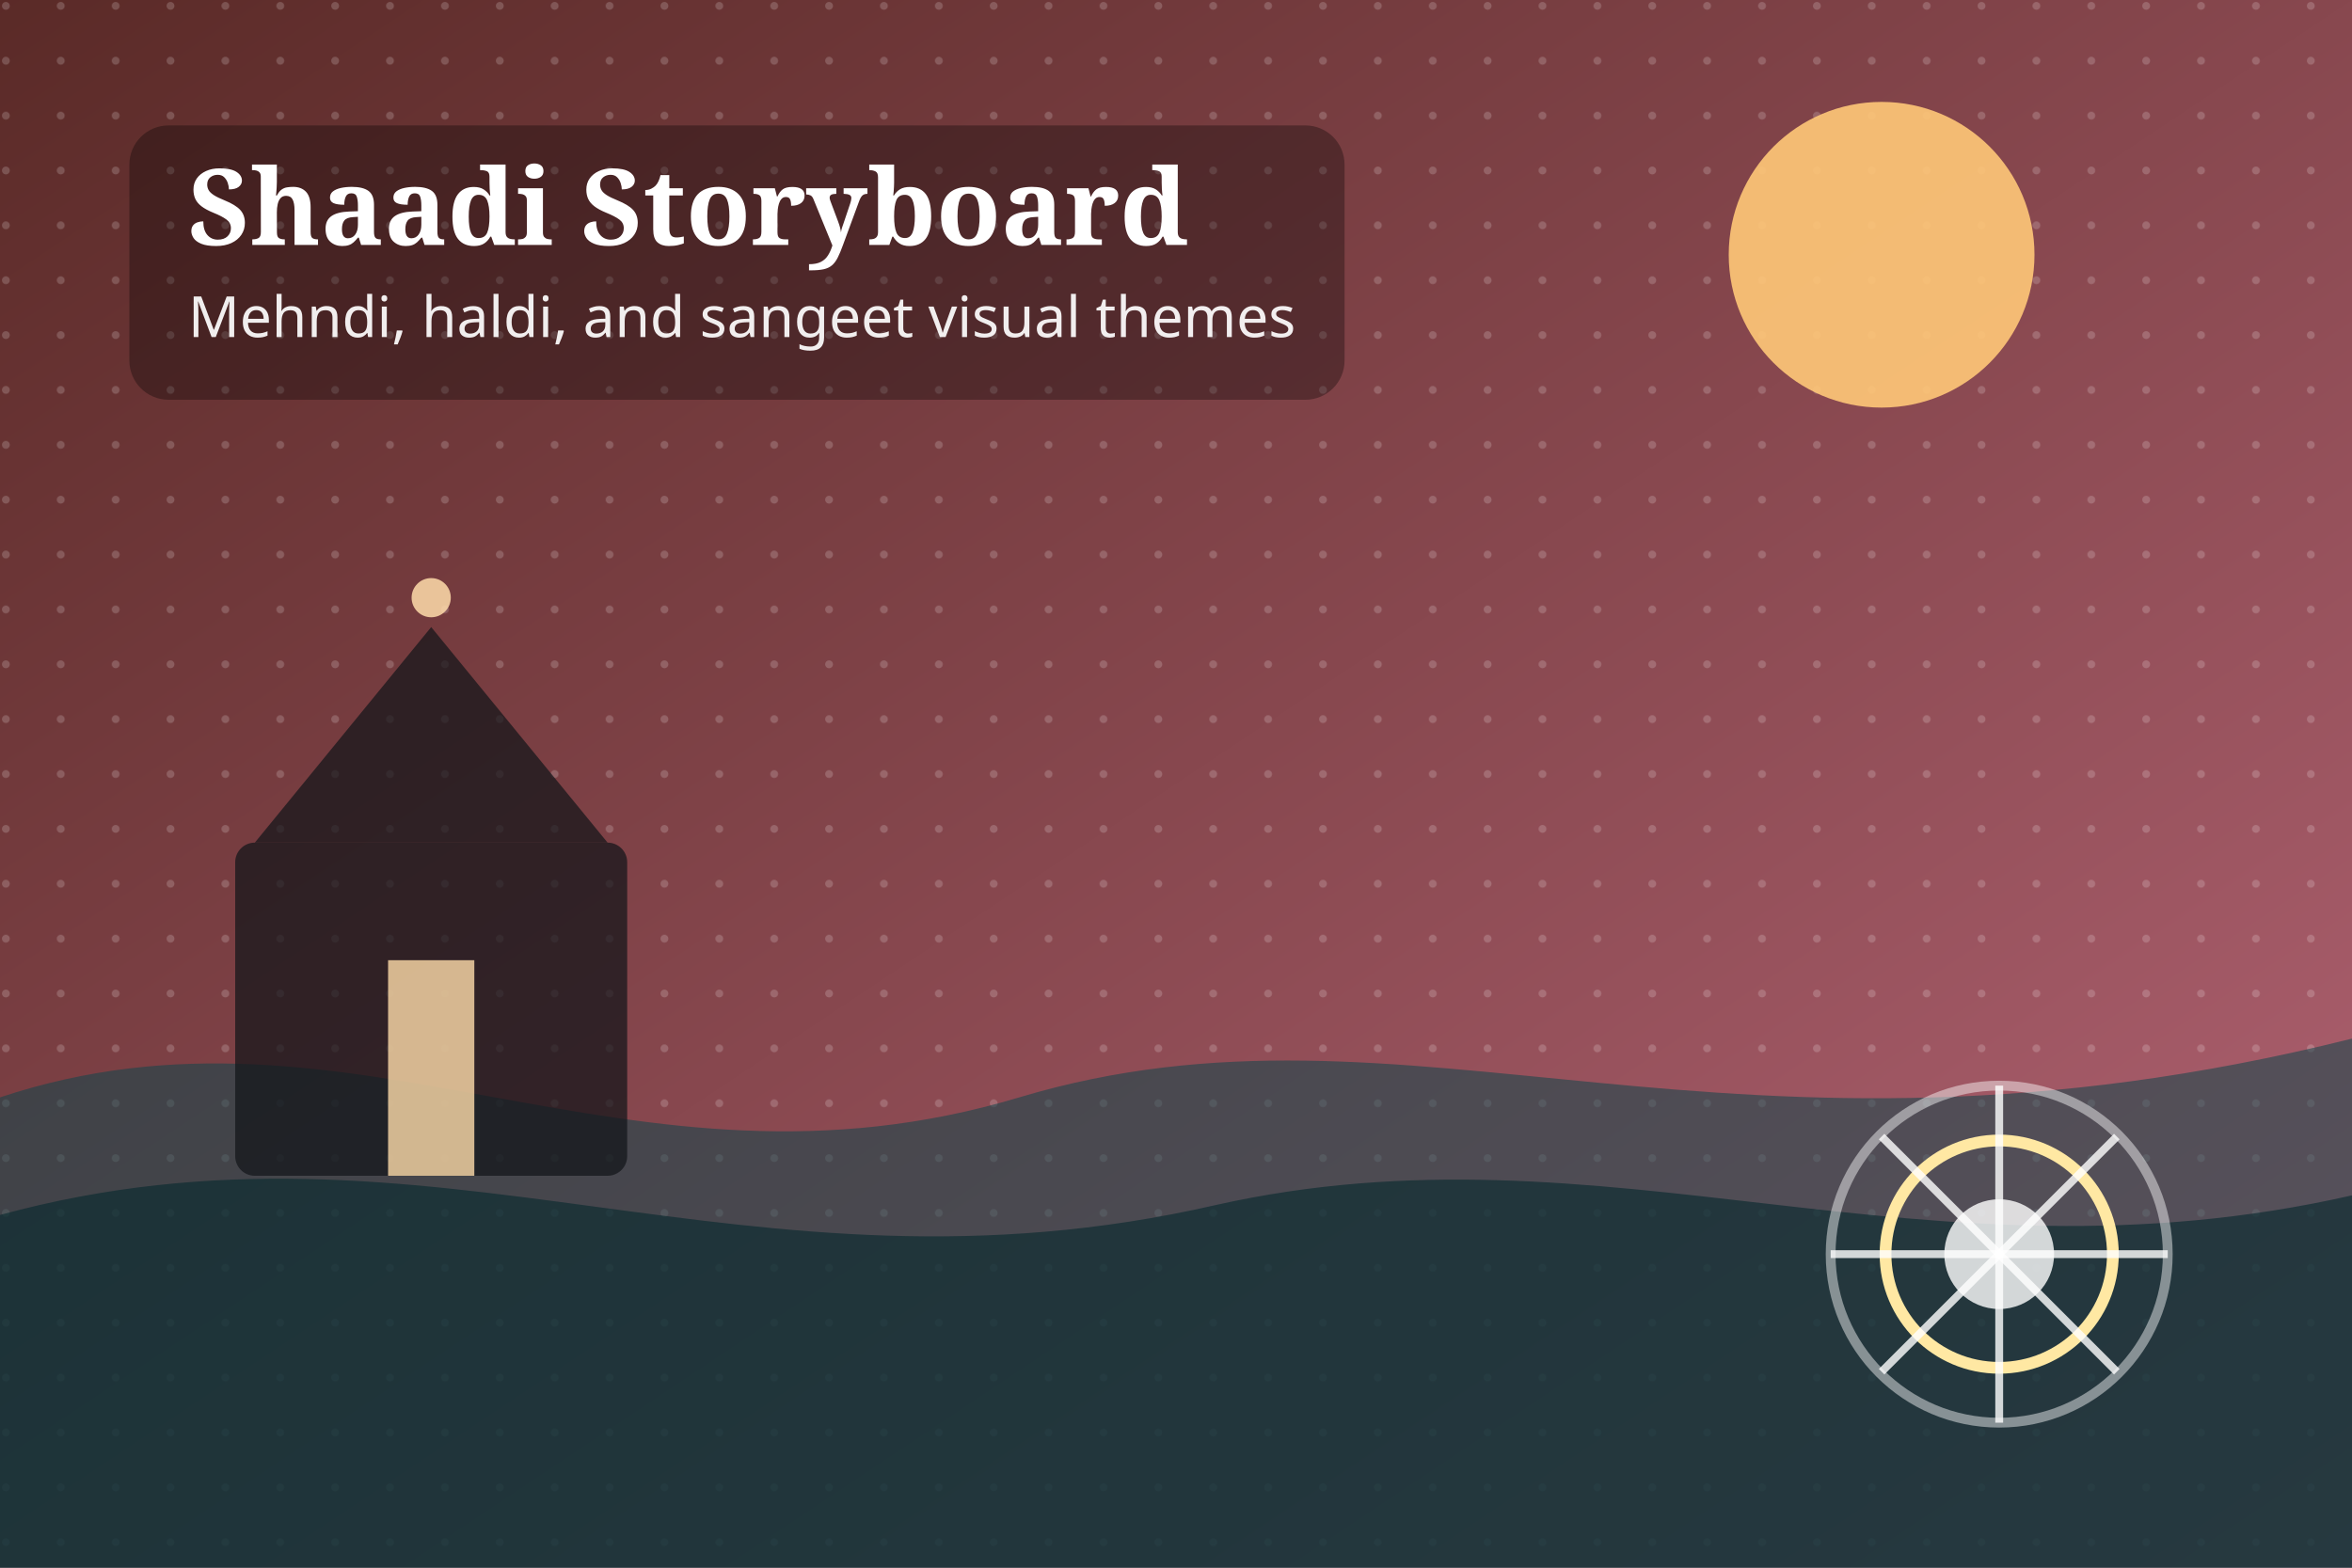
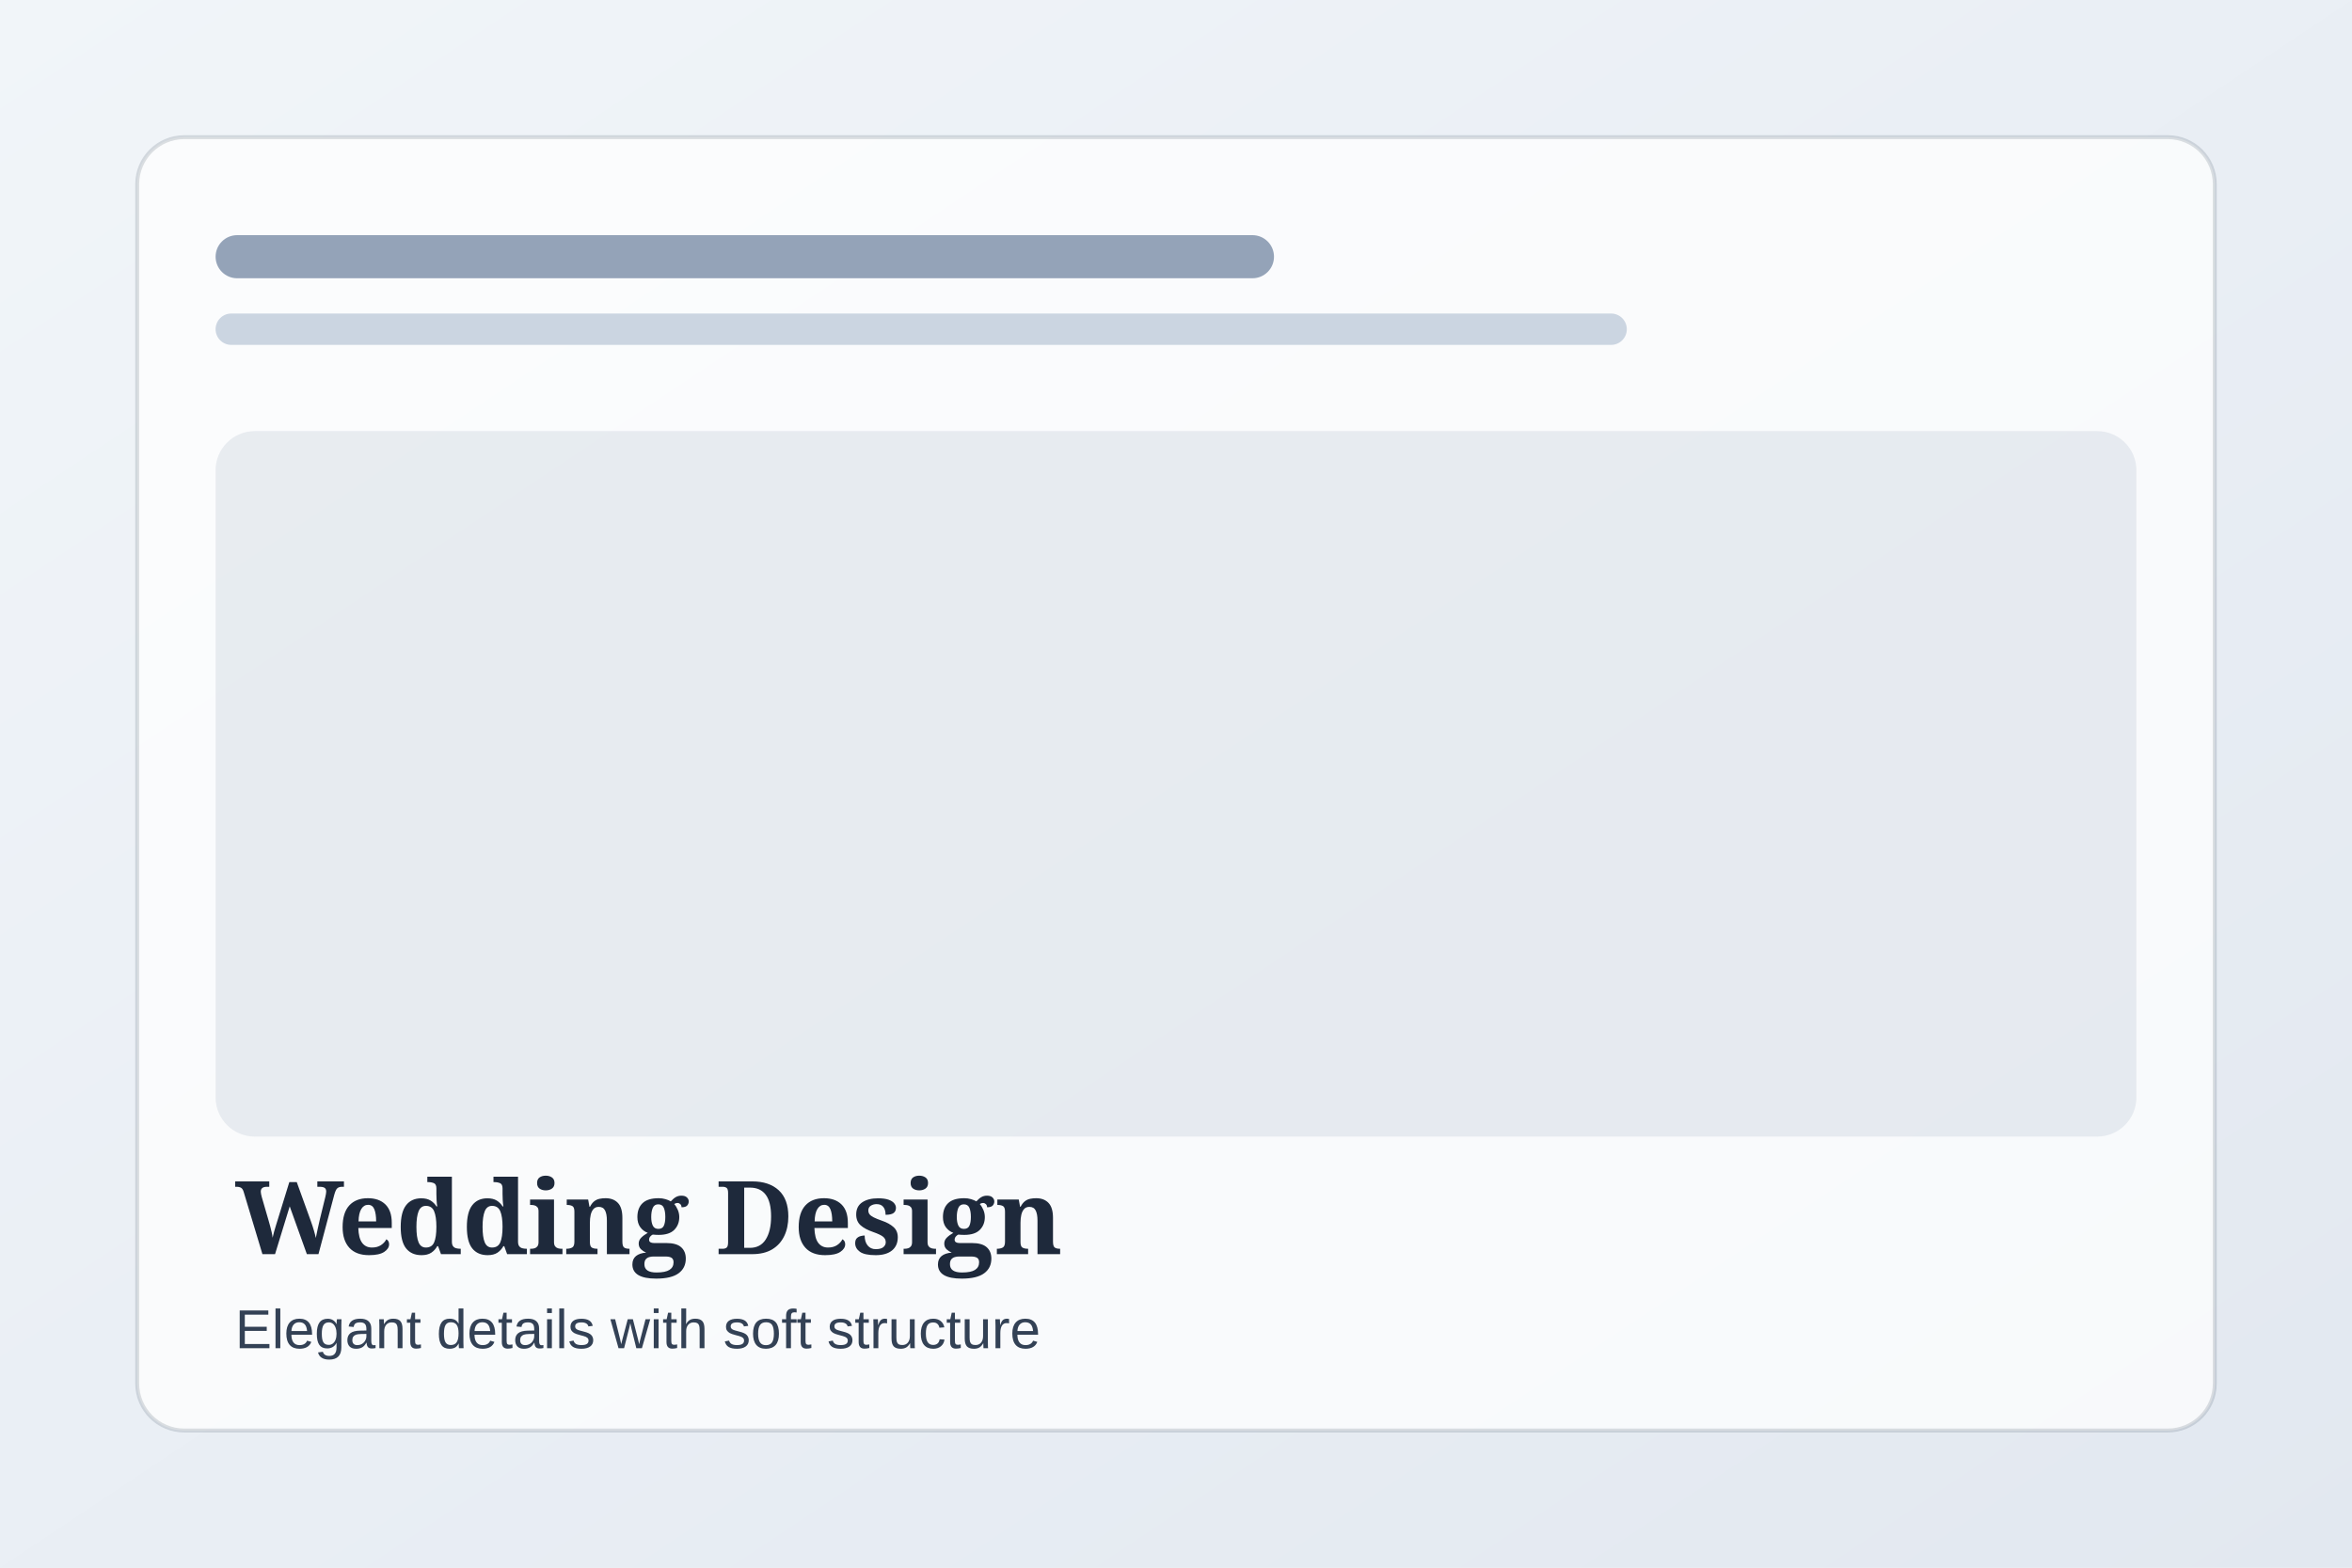
<svg xmlns="http://www.w3.org/2000/svg" viewBox="0 0 1200 800">
  <defs>
    <linearGradient id="bg" x1="0" y1="0" x2="1" y2="1">
-       <stop offset="0%" stop-color="#5a2a27" />
-       <stop offset="100%" stop-color="#b56576" />
+       <stop offset="0%" stop-color="#f1f5f9" />
+       <stop offset="100%" stop-color="#e2e8f0" />
    </linearGradient>
-     <pattern id="dots" width="28" height="28" patternUnits="userSpaceOnUse">
-       <circle cx="3" cy="3" r="2" fill="rgba(255,255,255,0.18)" />
-     </pattern>
  </defs>
  <rect width="1200" height="800" fill="url(#bg)" />
-   <rect width="1200" height="800" fill="url(#dots)" />
-   <circle cx="960" cy="130" r="78" fill="rgba(255,200,120,0.9)" />
-   <path d="M0 560 C180 500 320 620 520 560 C720 500 880 610 1200 530 L1200 800 L0 800 Z" fill="rgba(18,70,76,0.55)" />
-   <path d="M0 620 C220 560 380 670 620 615 C820 570 980 660 1200 610 L1200 800 L0 800 Z" fill="rgba(7,41,45,0.62)" />
-   <g fill="rgba(18,21,26,0.72)">
-     <rect x="120" y="430" width="200" height="170" rx="10" />
-     <polygon points="130,430 220,320 310,430" />
-     <rect x="198" y="490" width="44" height="110" fill="rgba(255,220,170,0.8)" />
-     <circle cx="220" cy="305" r="10" fill="rgba(255,220,170,0.85)" />
-   </g>
-   <g transform="translate(1020 640)">
-     <circle r="86" fill="none" stroke="rgba(255,255,255,0.45)" stroke-width="5" />
-     <circle r="58" fill="none" stroke="#ffe8a3" stroke-width="6" />
-     <circle r="28" fill="rgba(255,255,255,0.8)" />
-     <g stroke="rgba(255,255,255,0.8)" stroke-width="4">
-       <line x1="-86" y1="0" x2="86" y2="0" />
-       <line x1="0" y1="-86" x2="0" y2="86" />
-       <line x1="-60" y1="-60" x2="60" y2="60" />
-       <line x1="-60" y1="60" x2="60" y2="-60" />
-     </g>
-   </g>
-   <rect x="66" y="64" width="620" height="140" rx="20" fill="rgba(0,0,0,0.32)" />
-   <text x="96" y="125" font-family="Georgia, serif" font-size="54" fill="#ffffff" font-weight="700">Shaadi Storyboard</text>
-   <text x="96" y="172" font-family="Verdana, sans-serif" font-size="29" fill="rgba(255,255,255,0.92)">Mehndi, haldi, and sangeet visual themes</text>
+   <rect x="70" y="70" width="1060" height="660" rx="24" fill="rgba(255,255,255,0.75)" stroke="rgba(71,85,105,0.18)" stroke-width="2" />
+   <rect x="110" y="120" width="540" height="22" rx="11" fill="#94a3b8" />
+   <rect x="110" y="160" width="720" height="16" rx="8" fill="#cbd5e1" />
+   <rect x="110" y="220" width="980" height="360" rx="20" fill="rgba(148,163,184,0.18)" />
+   <text x="120" y="640" font-family="Georgia, serif" font-size="52" fill="#1e293b" font-weight="700">Wedding Design</text>
+   <text x="120" y="688" font-family="Segoe UI, Arial, sans-serif" font-size="28" fill="#334155">Elegant details with soft structure</text>
</svg>
